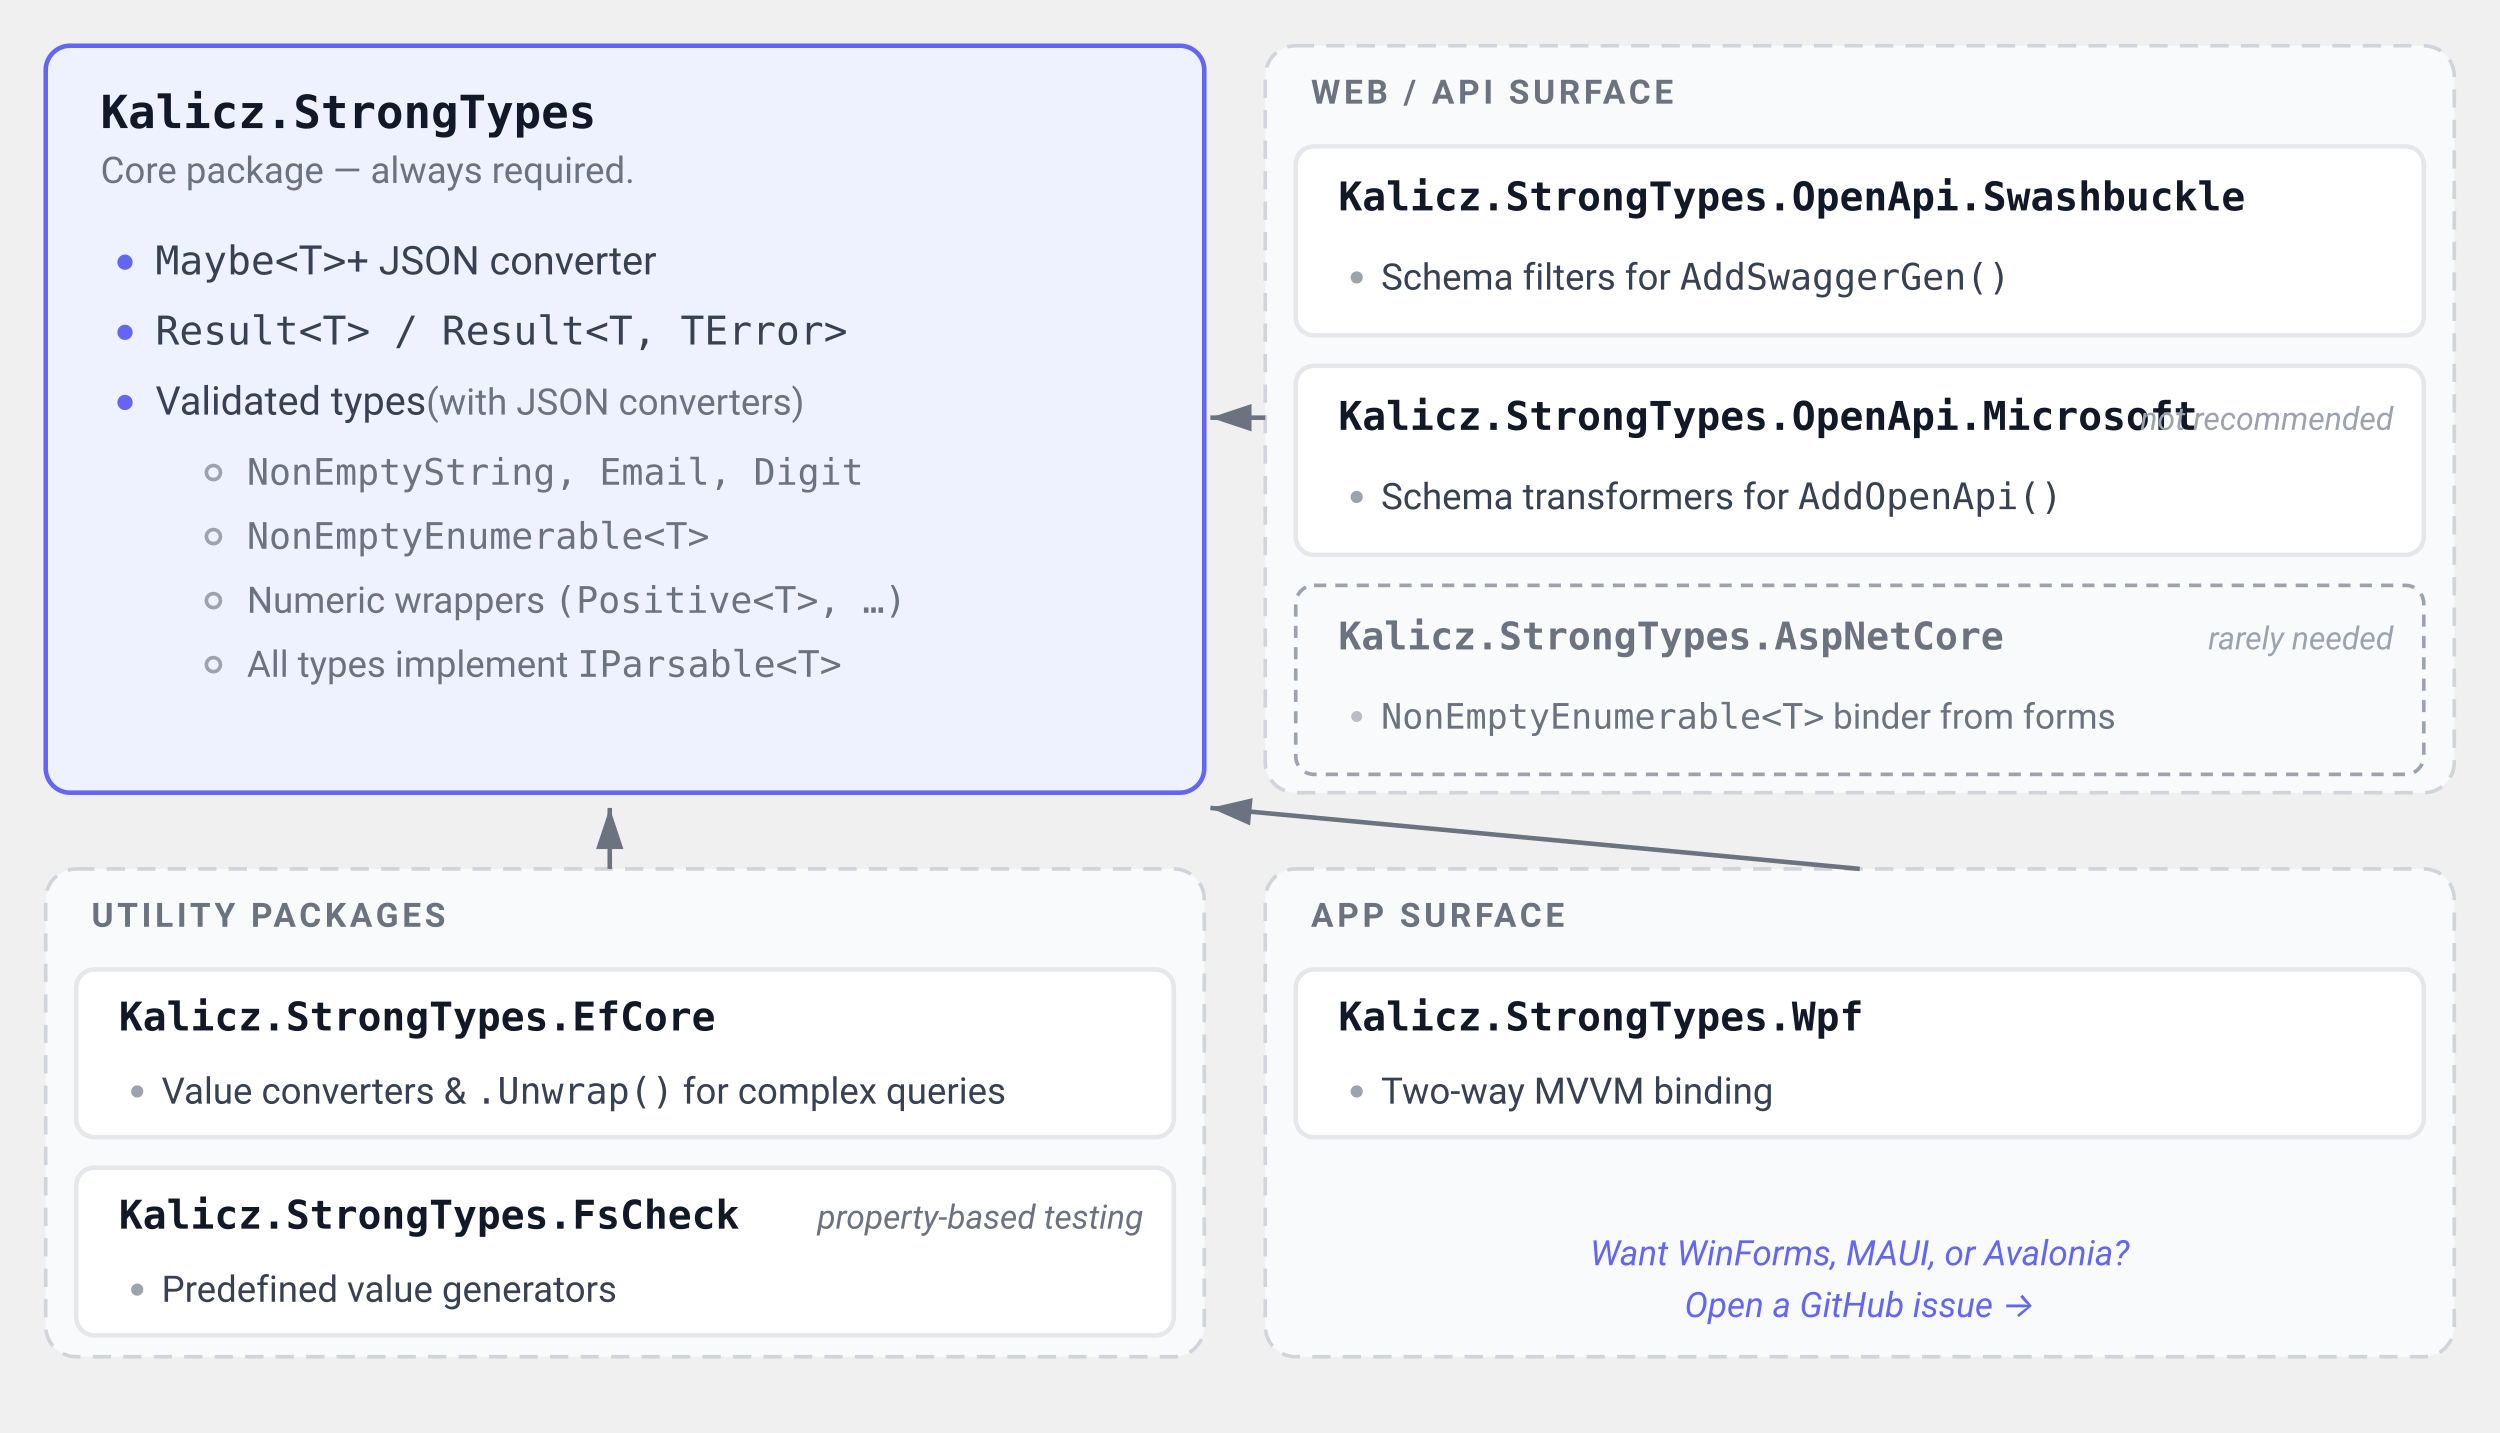
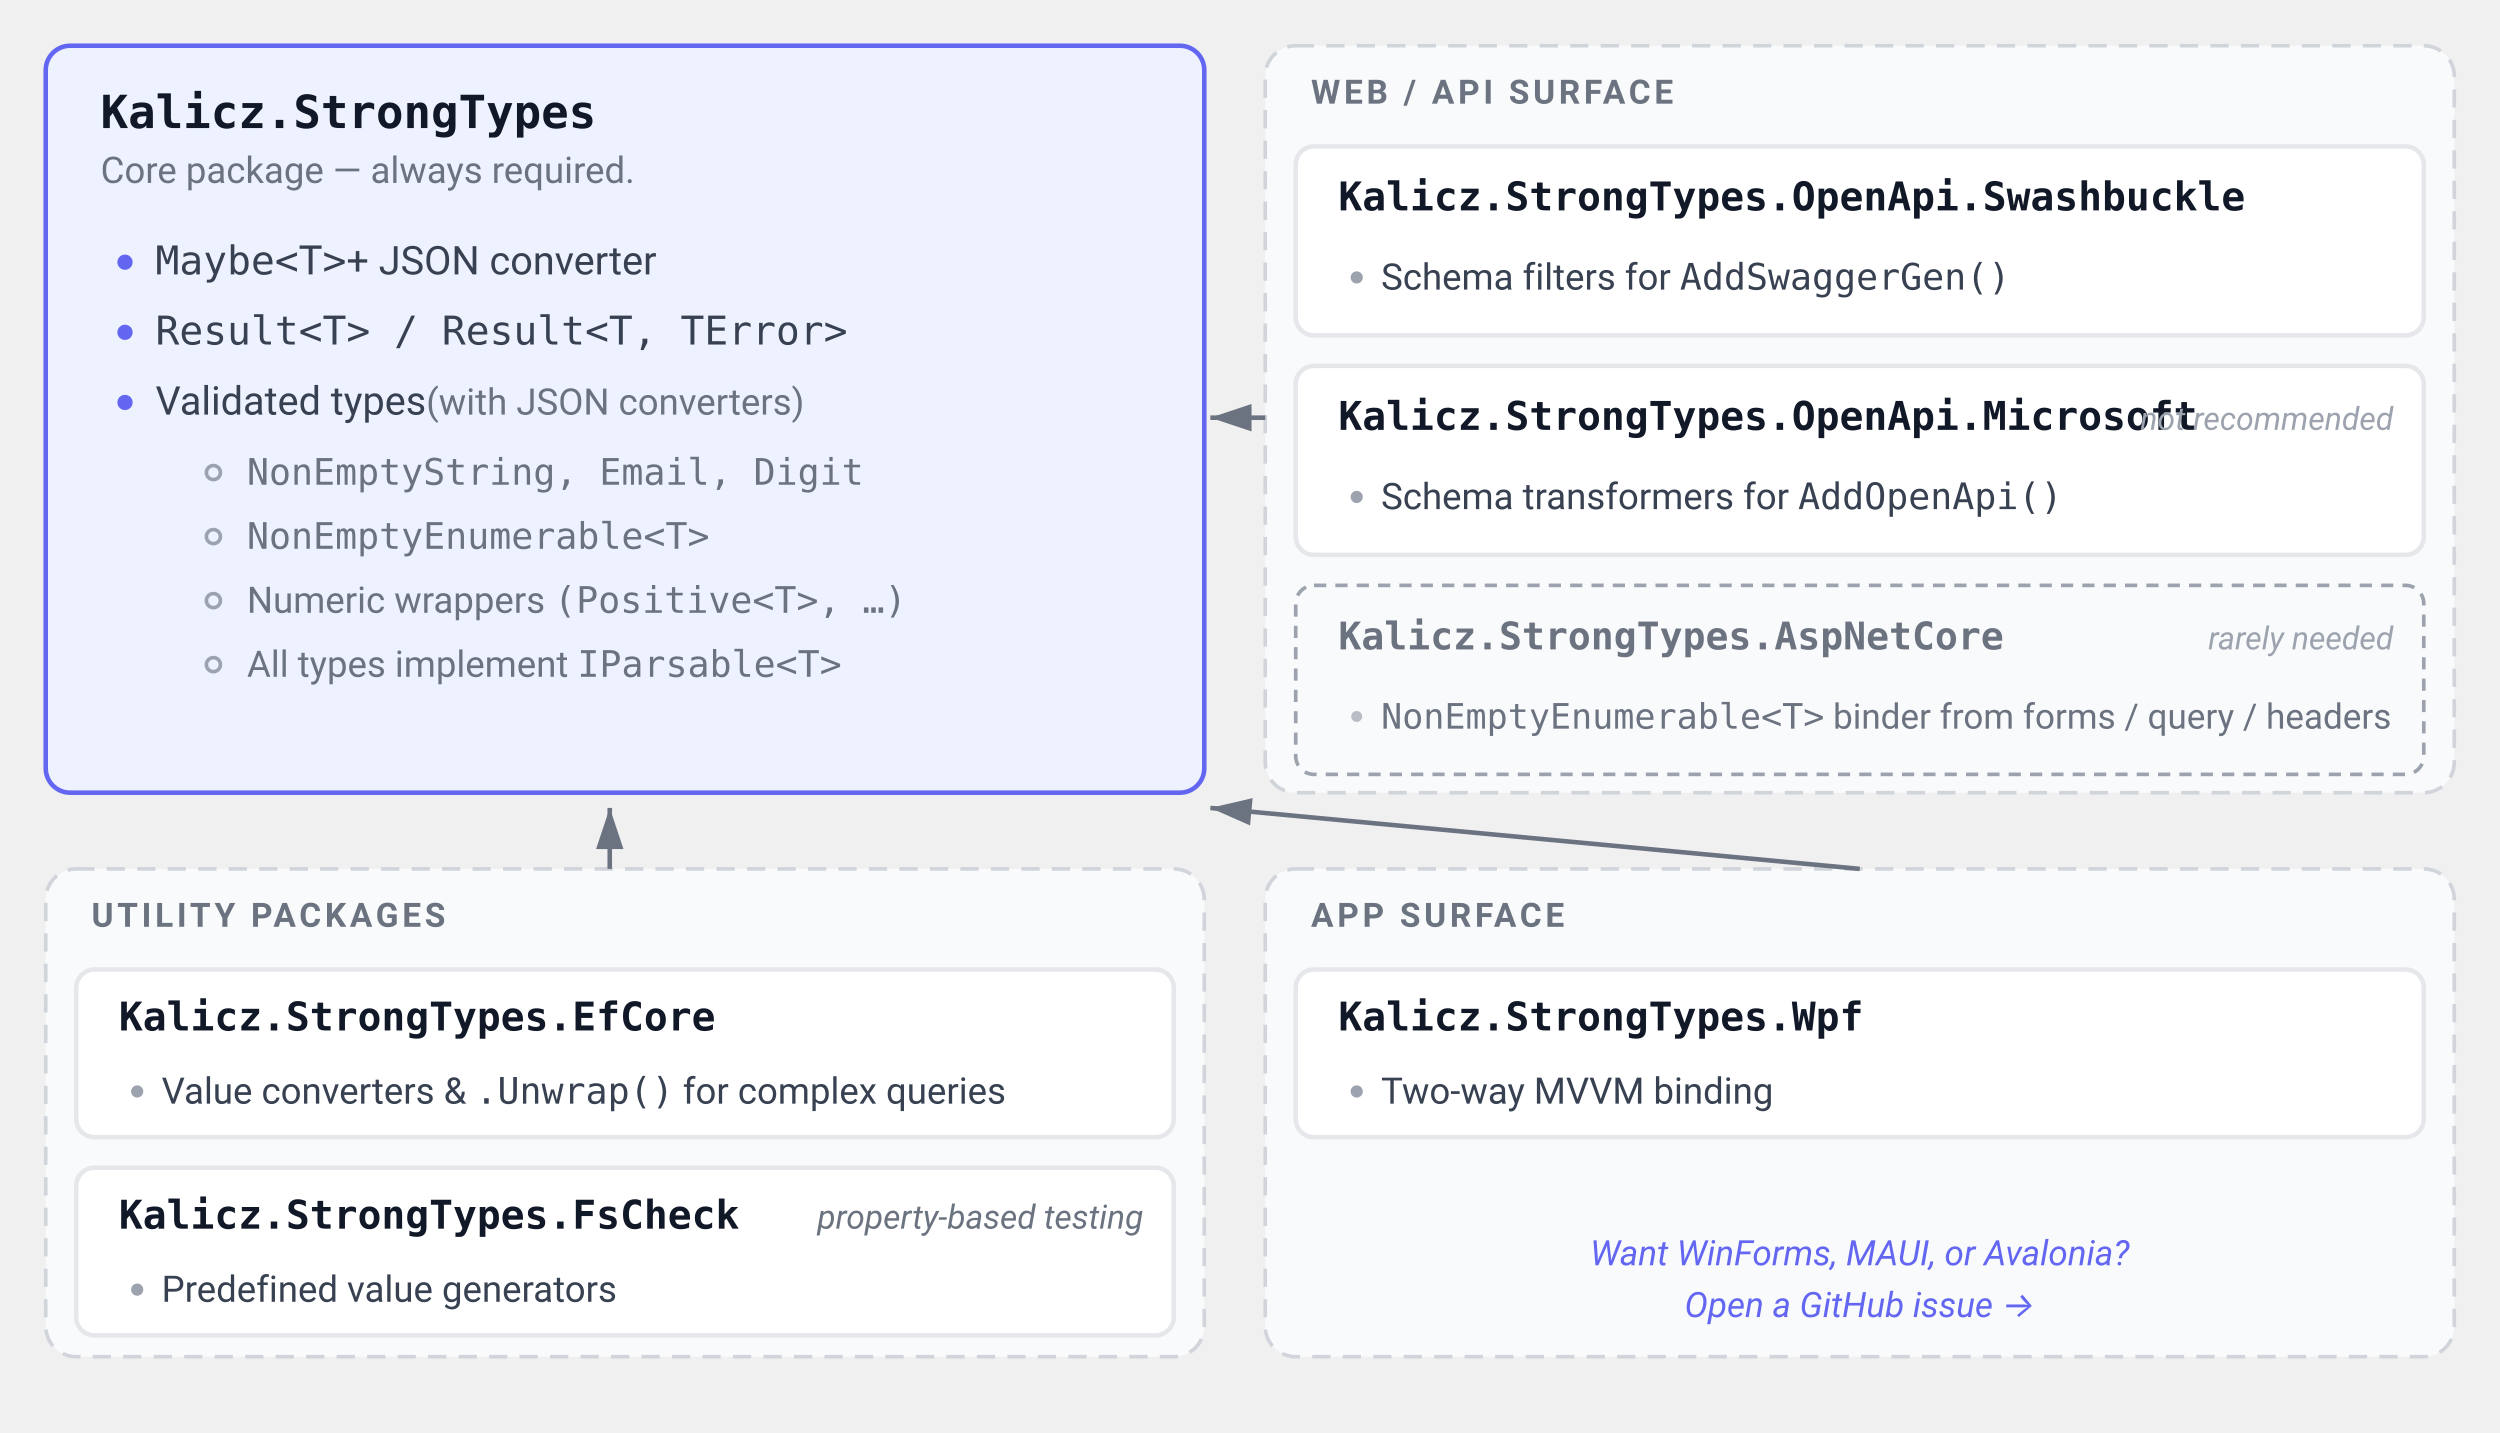
<svg xmlns="http://www.w3.org/2000/svg" viewBox="0 0 820 470" role="img" aria-label="StrongTypes NuGet package layout">
  <style>
    .core-title   { font: 700 15px ui-monospace, SFMono-Regular, 'SF Mono', Menlo, Consolas, monospace; fill: #111827; }
    .card-title   { font: 600 13px ui-monospace, SFMono-Regular, 'SF Mono', Menlo, Consolas, monospace; fill: #111827; }
    .niche-title  { font: 600 12.5px ui-monospace, SFMono-Regular, 'SF Mono', Menlo, Consolas, monospace; fill: #6B7280; }
    .group-label  { font: 600 11px -apple-system, BlinkMacSystemFont, 'Segoe UI', Roboto, sans-serif; fill: #6B7280; letter-spacing: 1.2px; }

    .body         { font: 13px -apple-system, BlinkMacSystemFont, 'Segoe UI', Roboto, sans-serif; fill: #374151; }
    .body-mono    { font: 13px ui-monospace, SFMono-Regular, 'SF Mono', Menlo, Consolas, monospace; fill: #374151; }
    .sub-body     { font: 12px -apple-system, BlinkMacSystemFont, 'Segoe UI', Roboto, sans-serif; fill: #6B7280; }
    .sub-mono     { font: 12px ui-monospace, SFMono-Regular, 'SF Mono', Menlo, Consolas, monospace; fill: #6B7280; }
    .card-body    { font: 12px -apple-system, BlinkMacSystemFont, 'Segoe UI', Roboto, sans-serif; fill: #374151; }
    .niche-body   { font: 11.5px -apple-system, BlinkMacSystemFont, 'Segoe UI', Roboto, sans-serif; fill: #6B7280; }
    .niche-tag    { font: italic 10.5px -apple-system, BlinkMacSystemFont, 'Segoe UI', Roboto, sans-serif; fill: #9CA3AF; }
    .card-note    { font: italic 11px -apple-system, BlinkMacSystemFont, 'Segoe UI', Roboto, sans-serif; fill: #6B7280; }
    .cta-text     { font: italic 11.5px -apple-system, BlinkMacSystemFont, 'Segoe UI', Roboto, sans-serif; fill: #6366F1; }

    .bullet       { fill: #6366F1; }
    .sub-bullet   { fill: none; stroke: #9CA3AF; stroke-width: 1.2; }
    .sm-bullet    { fill: #9CA3AF; }
    .niche-bullet { fill: #9CA3AF; opacity: 0.7; }

    .core-bg      { fill: #EEF2FF; }
    .core-border  { stroke: #6366F1; }
    .card-bg      { fill: #FFFFFF; }
    .card-border  { stroke: #E5E7EB; }
    .group-bg     { fill: #F9FAFB; }
    .group-border { stroke: #D1D5DB; stroke-dasharray: 6 4; }
    .niche-bg     { fill: none; }
    .niche-border { stroke: #9CA3AF; stroke-dasharray: 4 3; }
    .arrow-line   { stroke: #6B7280; }

    :where(.dark) {
      .core-bg      { fill: #1a1d40; }
      .core-border  { stroke: #818CF8; }
      .card-bg      { fill: #161b22; }
      .card-border  { stroke: #30363d; }
      .group-bg     { fill: #11161d; }
      .group-border { stroke: #30363d; }
      .niche-bg     { fill: none; }
      .niche-border { stroke: #545b66; }
      .arrow-line   { stroke: #8b949e; }

      .core-title  { fill: #e6edf3; }
      .card-title  { fill: #e6edf3; }
      .niche-title { fill: #8b949e; }
      .group-label { fill: #8b949e; }
      .body        { fill: #c9d1d9; }
      .body-mono   { fill: #c9d1d9; }
      .sub-body    { fill: #8b949e; }
      .sub-mono    { fill: #8b949e; }
      .card-body   { fill: #c9d1d9; }
      .niche-body  { fill: #8b949e; }
      .niche-tag   { fill: #6e7681; }
      .card-note   { fill: #8b949e; }
      .cta-text    { fill: #A5B4FC; }

      .bullet       { fill: #A5B4FC; }
      .sub-bullet   { stroke: #6e7681; }
      .sm-bullet    { fill: #8b949e; }
      .niche-bullet { fill: #6e7681; }
    }
  </style>
  <defs>
    <marker id="pl-arrow" markerWidth="10" markerHeight="10" refX="9" refY="3" orient="auto" markerUnits="strokeWidth">
      <path d="M 0,0 L 9,3 L 0,6 z" fill="#6B7280" />
    </marker>
  </defs>
  <rect class="core-bg core-border" x="15" y="15" width="380" height="245" rx="8" stroke-width="1.5" />
  <text class="core-title" x="33" y="42">Kalicz.StrongTypes</text>
  <text class="sub-body" x="33" y="60">Core package — always required.</text>
  <circle class="bullet" cx="41" cy="86" r="2.5" />
  <text class="body-mono" x="51" y="90">Maybe&lt;T&gt;<tspan class="body"> + JSON converter</tspan>
  </text>
  <circle class="bullet" cx="41" cy="109" r="2.5" />
  <text class="body-mono" x="51" y="113">Result&lt;T&gt; / Result&lt;T, TError&gt;</text>
  <circle class="bullet" cx="41" cy="132" r="2.5" />
  <text class="body" x="51" y="136">Validated types<tspan class="sub-body"> (with JSON converters)</tspan>
  </text>
  <circle class="sub-bullet" cx="70" cy="155" r="2.3" />
  <text class="sub-mono" x="81" y="159">NonEmptyString, Email, Digit</text>
  <circle class="sub-bullet" cx="70" cy="176" r="2.3" />
  <text class="sub-mono" x="81" y="180">NonEmptyEnumerable&lt;T&gt;</text>
  <circle class="sub-bullet" cx="70" cy="197" r="2.3" />
  <text class="sub-body" x="81" y="201">Numeric wrappers <tspan font-family="ui-monospace, Menlo, Consolas, monospace">(Positive&lt;T&gt;, …)</tspan>
  </text>
  <circle class="sub-bullet" cx="70" cy="218" r="2.3" />
  <text class="sub-body" x="81" y="222">All types implement <tspan font-family="ui-monospace, Menlo, Consolas, monospace">IParsable&lt;T&gt;</tspan>
  </text>
  <rect class="group-bg group-border" x="415" y="15" width="390" height="245" rx="10" stroke-width="1.2" />
  <text class="group-label" x="430" y="34">WEB / API SURFACE</text>
  <rect class="card-bg card-border" x="425" y="48" width="370" height="62" rx="6" stroke-width="1.5" />
  <text class="card-title" x="439" y="69">Kalicz.StrongTypes.OpenApi.Swashbuckle</text>
  <circle class="sm-bullet" cx="445" cy="91" r="2" />
  <text class="card-body" x="453" y="95">Schema filters for <tspan font-family="ui-monospace, Menlo, Consolas, monospace">AddSwaggerGen()</tspan>
  </text>
  <rect class="card-bg card-border" x="425" y="120" width="370" height="62" rx="6" stroke-width="1.5" />
  <text class="card-title" x="439" y="141">Kalicz.StrongTypes.OpenApi.Microsoft</text>
  <text class="niche-tag" x="785" y="141" text-anchor="end">not recommended</text>
  <circle class="sm-bullet" cx="445" cy="163" r="2" />
  <text class="card-body" x="453" y="167">Schema transformers for <tspan font-family="ui-monospace, Menlo, Consolas, monospace">AddOpenApi()</tspan>
  </text>
  <rect class="niche-bg niche-border" x="425" y="192" width="370" height="62" rx="6" stroke-width="1.2" />
  <text class="niche-title" x="439" y="213">Kalicz.StrongTypes.AspNetCore</text>
  <text class="niche-tag" x="785" y="213" text-anchor="end">rarely needed</text>
  <circle class="niche-bullet" cx="445" cy="235" r="1.8" />
  <text class="niche-body" x="453" y="239">
-     <tspan font-family="ui-monospace, Menlo, Consolas, monospace">NonEmptyEnumerable&lt;T&gt;</tspan> binder from forms</text>
+     <tspan font-family="ui-monospace, Menlo, Consolas, monospace">NonEmptyEnumerable&lt;T&gt;</tspan> binder from forms / query / headers</text>
  <rect class="group-bg group-border" x="15" y="285" width="380" height="160" rx="10" stroke-width="1.2" />
  <text class="group-label" x="30" y="304">UTILITY PACKAGES</text>
  <rect class="card-bg card-border" x="25" y="318" width="360" height="55" rx="6" stroke-width="1.5" />
  <text class="card-title" x="39" y="338">Kalicz.StrongTypes.EfCore</text>
  <circle class="sm-bullet" cx="45" cy="358" r="2" />
  <text class="card-body" x="53" y="362">Value converters &amp; <tspan font-family="ui-monospace, Menlo, Consolas, monospace">.Unwrap()</tspan> for complex queries</text>
  <rect class="card-bg card-border" x="25" y="383" width="360" height="55" rx="6" stroke-width="1.5" />
  <text class="card-title" x="39" y="403">Kalicz.StrongTypes.FsCheck</text>
  <text class="card-note" x="375" y="403" text-anchor="end">property-based testing</text>
  <circle class="sm-bullet" cx="45" cy="423" r="2" />
  <text class="card-body" x="53" y="427">Predefined value generators</text>
  <rect class="group-bg group-border" x="415" y="285" width="390" height="160" rx="10" stroke-width="1.2" />
  <text class="group-label" x="430" y="304">APP SURFACE</text>
  <rect class="card-bg card-border" x="425" y="318" width="370" height="55" rx="6" stroke-width="1.5" />
  <text class="card-title" x="439" y="338">Kalicz.StrongTypes.Wpf</text>
  <circle class="sm-bullet" cx="445" cy="358" r="2" />
  <text class="card-body" x="453" y="362">Two-way MVVM binding</text>
  <a href="https://github.com/KaliCZ/StrongTypes/issues/new" target="_blank">
    <text class="cta-text" x="610" y="415" text-anchor="middle">Want WinForms, MAUI, or Avalonia?</text>
    <text class="cta-text" x="610" y="432" text-anchor="middle">Open a GitHub issue →</text>
  </a>
  <line class="arrow-line" x1="415" y1="137" x2="397" y2="137" stroke-width="1.5" marker-end="url(#pl-arrow)" />
  <line class="arrow-line" x1="200" y1="285" x2="200" y2="265" stroke-width="1.5" marker-end="url(#pl-arrow)" />
  <line class="arrow-line" x1="610" y1="285" x2="397" y2="265" stroke-width="1.5" marker-end="url(#pl-arrow)" />
</svg>
